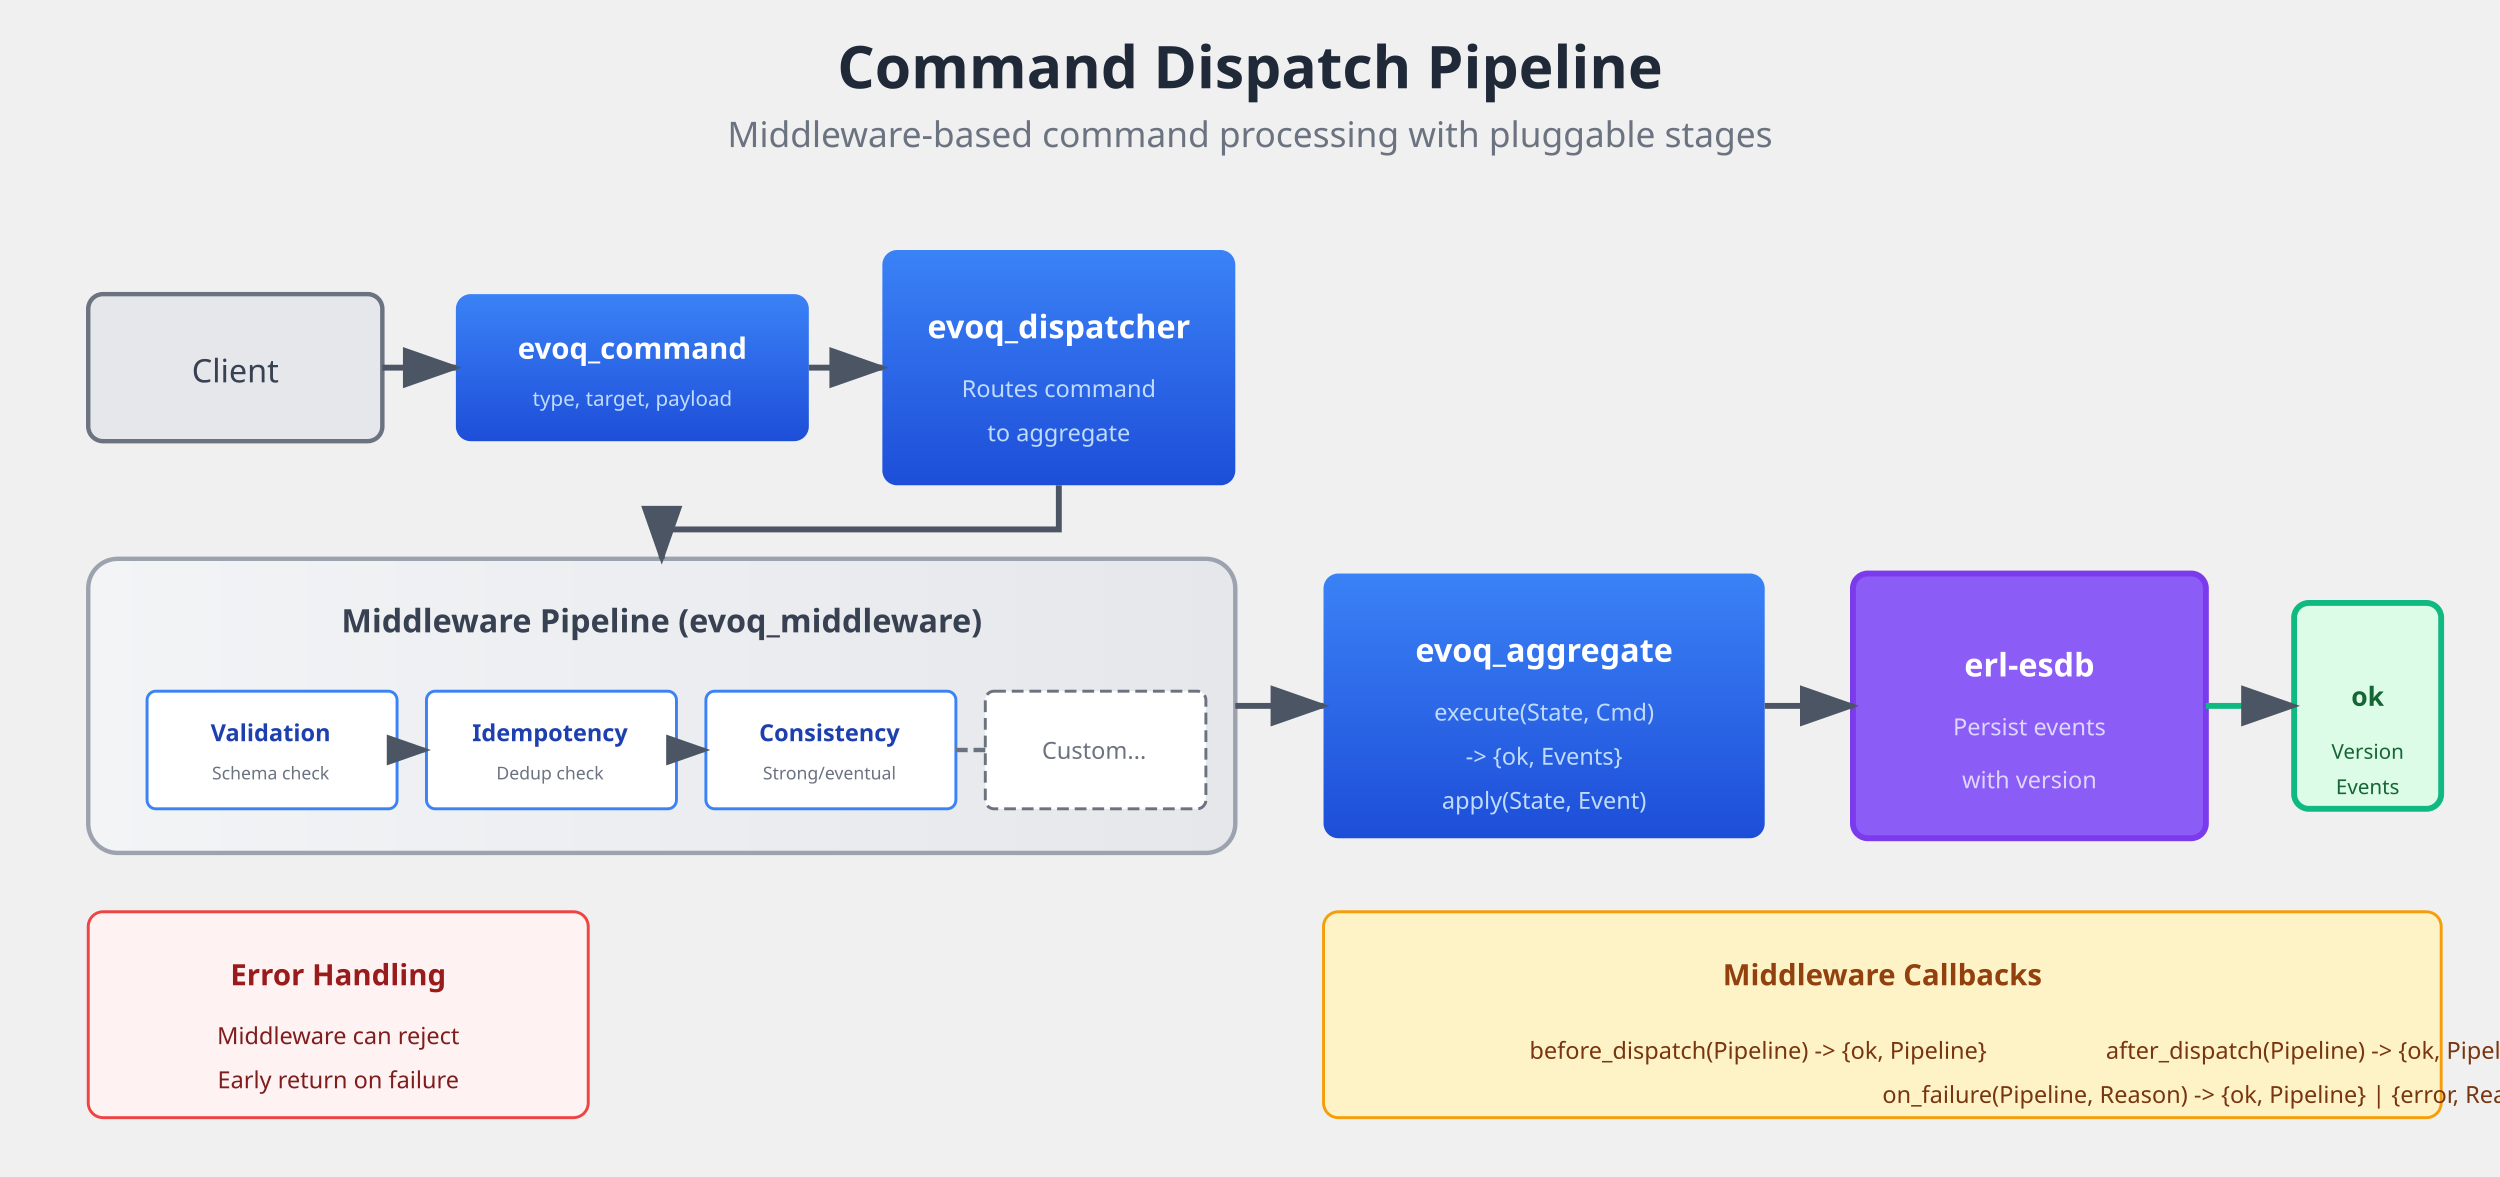
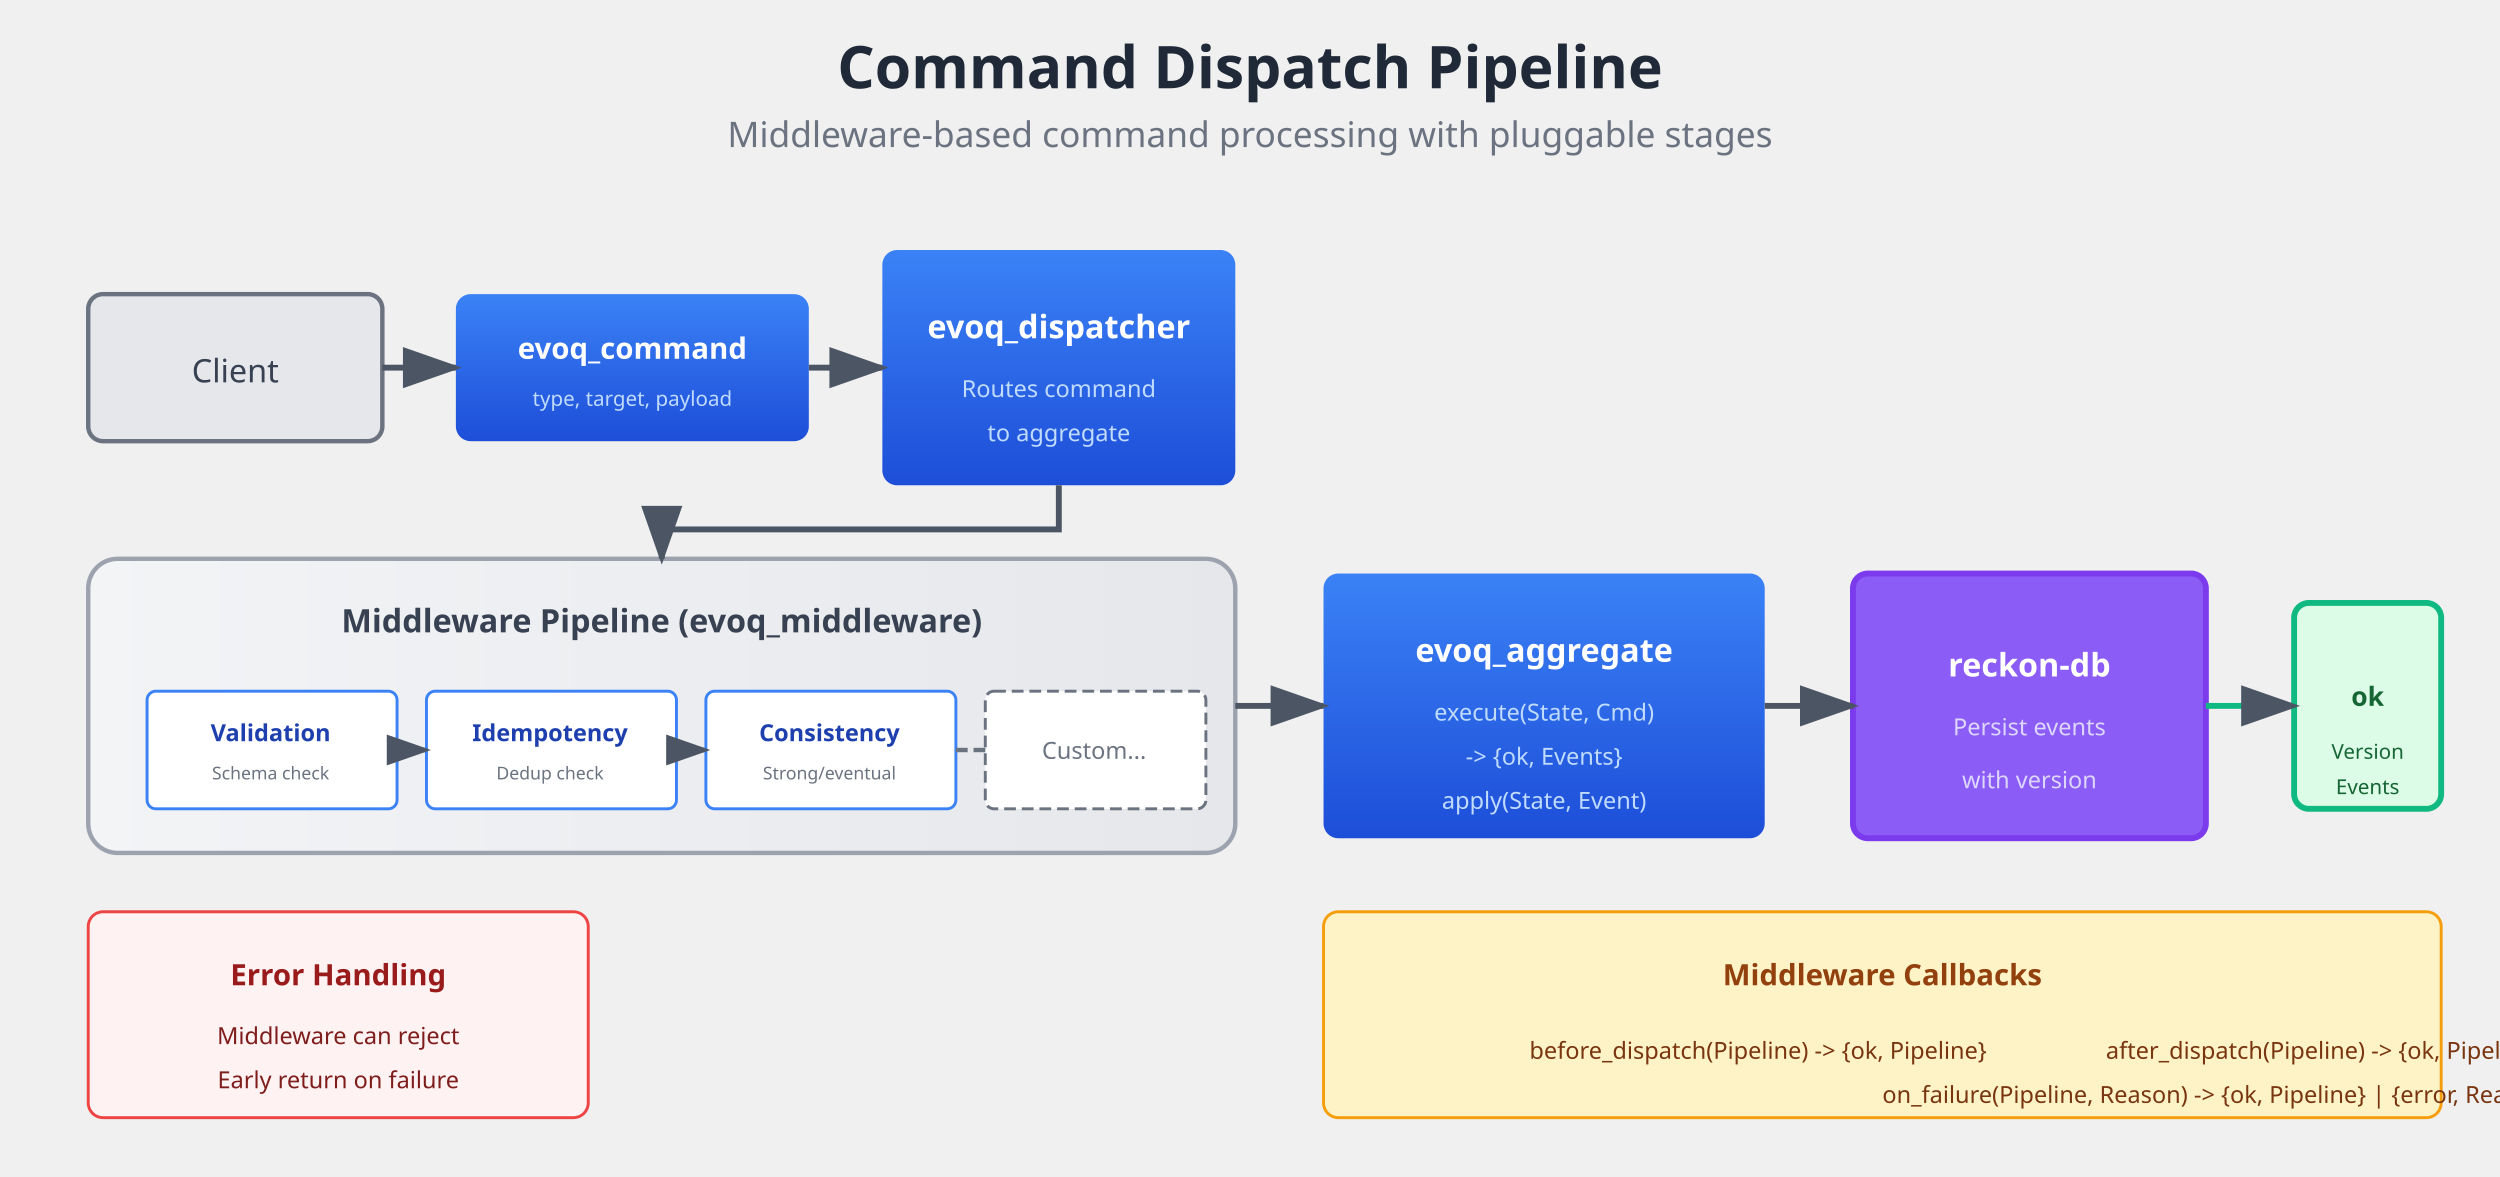
<svg xmlns="http://www.w3.org/2000/svg" viewBox="0 0 850 400">
  <defs>
    <marker id="arrowCmd" markerWidth="10" markerHeight="7" refX="9" refY="3.5" orient="auto">
      <polygon points="0 0, 10 3.5, 0 7" fill="#4b5563" />
    </marker>
    <linearGradient id="cmdGrad" x1="0%" y1="0%" x2="0%" y2="100%">
      <stop offset="0%" style="stop-color:#3b82f6;stop-opacity:1" />
      <stop offset="100%" style="stop-color:#1d4ed8;stop-opacity:1" />
    </linearGradient>
    <linearGradient id="middlewareGrad" x1="0%" y1="0%" x2="100%" y2="0%">
      <stop offset="0%" style="stop-color:#f3f4f6;stop-opacity:1" />
      <stop offset="100%" style="stop-color:#e5e7eb;stop-opacity:1" />
    </linearGradient>
  </defs>
  <text x="425" y="30" font-family="system-ui, sans-serif" font-size="20" font-weight="bold" text-anchor="middle" fill="#1f2937">Command Dispatch Pipeline</text>
  <text x="425" y="50" font-family="system-ui, sans-serif" font-size="12" text-anchor="middle" fill="#6b7280">Middleware-based command processing with pluggable stages</text>
  <rect x="30" y="100" width="100" height="50" rx="5" fill="#e5e7eb" stroke="#6b7280" stroke-width="1.5" />
  <text x="80" y="130" font-family="system-ui, sans-serif" font-size="11" text-anchor="middle" fill="#374151">Client</text>
  <rect x="155" y="100" width="120" height="50" rx="5" fill="url(#cmdGrad)" />
  <text x="215" y="122" font-family="system-ui, sans-serif" font-size="10" font-weight="bold" text-anchor="middle" fill="white">evoq_command</text>
  <text x="215" y="138" font-family="system-ui, sans-serif" font-size="7" text-anchor="middle" fill="#bfdbfe">type, target, payload</text>
  <line x1="130" y1="125" x2="155" y2="125" stroke="#4b5563" stroke-width="2" marker-end="url(#arrowCmd)" />
  <rect x="300" y="85" width="120" height="80" rx="5" fill="url(#cmdGrad)" />
  <text x="360" y="115" font-family="system-ui, sans-serif" font-size="11" font-weight="bold" text-anchor="middle" fill="white">evoq_dispatcher</text>
  <text x="360" y="135" font-family="system-ui, sans-serif" font-size="8" text-anchor="middle" fill="#bfdbfe">Routes command</text>
  <text x="360" y="150" font-family="system-ui, sans-serif" font-size="8" text-anchor="middle" fill="#bfdbfe">to aggregate</text>
  <line x1="275" y1="125" x2="300" y2="125" stroke="#4b5563" stroke-width="2" marker-end="url(#arrowCmd)" />
  <rect x="30" y="190" width="390" height="100" rx="10" fill="url(#middlewareGrad)" stroke="#9ca3af" stroke-width="1.5" />
  <text x="225" y="215" font-family="system-ui, sans-serif" font-size="11" font-weight="bold" text-anchor="middle" fill="#374151">Middleware Pipeline (evoq_middleware)</text>
  <rect x="50" y="235" width="85" height="40" rx="3" fill="white" stroke="#3b82f6" />
  <text x="92" y="252" font-family="system-ui, sans-serif" font-size="8" font-weight="bold" text-anchor="middle" fill="#1e40af">Validation</text>
  <text x="92" y="265" font-family="system-ui, sans-serif" font-size="6" text-anchor="middle" fill="#6b7280">Schema check</text>
  <rect x="145" y="235" width="85" height="40" rx="3" fill="white" stroke="#3b82f6" />
  <text x="187" y="252" font-family="system-ui, sans-serif" font-size="8" font-weight="bold" text-anchor="middle" fill="#1e40af">Idempotency</text>
  <text x="187" y="265" font-family="system-ui, sans-serif" font-size="6" text-anchor="middle" fill="#6b7280">Dedup check</text>
  <rect x="240" y="235" width="85" height="40" rx="3" fill="white" stroke="#3b82f6" />
  <text x="282" y="252" font-family="system-ui, sans-serif" font-size="8" font-weight="bold" text-anchor="middle" fill="#1e40af">Consistency</text>
  <text x="282" y="265" font-family="system-ui, sans-serif" font-size="6" text-anchor="middle" fill="#6b7280">Strong/eventual</text>
  <rect x="335" y="235" width="75" height="40" rx="3" fill="white" stroke="#6b7280" stroke-dasharray="4,2" />
  <text x="372" y="258" font-family="system-ui, sans-serif" font-size="8" text-anchor="middle" fill="#6b7280">Custom...</text>
  <line x1="135" y1="255" x2="145" y2="255" stroke="#3b82f6" stroke-width="1.5" marker-end="url(#arrowCmd)" />
  <line x1="230" y1="255" x2="240" y2="255" stroke="#3b82f6" stroke-width="1.5" marker-end="url(#arrowCmd)" />
  <line x1="325" y1="255" x2="335" y2="255" stroke="#6b7280" stroke-width="1.5" stroke-dasharray="4,2" />
  <path d="M 360 165 L 360 180 L 225 180 L 225 190" fill="none" stroke="#4b5563" stroke-width="2" marker-end="url(#arrowCmd)" />
  <rect x="450" y="195" width="150" height="90" rx="5" fill="url(#cmdGrad)" />
  <text x="525" y="225" font-family="system-ui, sans-serif" font-size="11" font-weight="bold" text-anchor="middle" fill="white">evoq_aggregate</text>
  <text x="525" y="245" font-family="system-ui, sans-serif" font-size="8" text-anchor="middle" fill="#bfdbfe">execute(State, Cmd)</text>
  <text x="525" y="260" font-family="system-ui, sans-serif" font-size="8" text-anchor="middle" fill="#bfdbfe">-&gt; {ok, Events}</text>
  <text x="525" y="275" font-family="system-ui, sans-serif" font-size="8" text-anchor="middle" fill="#bfdbfe">apply(State, Event)</text>
  <line x1="420" y1="240" x2="450" y2="240" stroke="#4b5563" stroke-width="2" marker-end="url(#arrowCmd)" />
  <rect x="630" y="195" width="120" height="90" rx="5" fill="#8b5cf6" stroke="#7c3aed" stroke-width="2" />
-   <text x="690" y="230" font-family="system-ui, sans-serif" font-size="11" font-weight="bold" text-anchor="middle" fill="white">erl-esdb</text>
+   <text x="690" y="230" font-family="system-ui, sans-serif" font-size="11" font-weight="bold" text-anchor="middle" fill="white">reckon-db</text>
  <text x="690" y="250" font-family="system-ui, sans-serif" font-size="8" text-anchor="middle" fill="#ddd6fe">Persist events</text>
  <text x="690" y="268" font-family="system-ui, sans-serif" font-size="8" text-anchor="middle" fill="#ddd6fe">with version</text>
  <line x1="600" y1="240" x2="630" y2="240" stroke="#4b5563" stroke-width="2" marker-end="url(#arrowCmd)" />
  <rect x="780" y="205" width="50" height="70" rx="5" fill="#dcfce7" stroke="#10b981" stroke-width="2" />
  <text x="805" y="240" font-family="system-ui, sans-serif" font-size="9" font-weight="bold" text-anchor="middle" fill="#166534">ok</text>
  <text x="805" y="258" font-family="system-ui, sans-serif" font-size="7" text-anchor="middle" fill="#166534">Version</text>
  <text x="805" y="270" font-family="system-ui, sans-serif" font-size="7" text-anchor="middle" fill="#166534">Events</text>
  <line x1="750" y1="240" x2="780" y2="240" stroke="#10b981" stroke-width="2" marker-end="url(#arrowCmd)" />
  <rect x="450" y="310" width="380" height="70" rx="5" fill="#fef3c7" stroke="#f59e0b" />
  <text x="640" y="335" font-family="system-ui, sans-serif" font-size="10" font-weight="bold" text-anchor="middle" fill="#92400e">Middleware Callbacks</text>
  <text x="520" y="360" font-family="system-ui, sans-serif" font-size="8" fill="#78350f">before_dispatch(Pipeline) -&gt; {ok, Pipeline}</text>
  <text x="716" y="360" font-family="system-ui, sans-serif" font-size="8" fill="#78350f">after_dispatch(Pipeline) -&gt; {ok, Pipeline}</text>
  <text x="640" y="375" font-family="system-ui, sans-serif" font-size="8" fill="#78350f">on_failure(Pipeline, Reason) -&gt; {ok, Pipeline} | {error, Reason}</text>
  <rect x="30" y="310" width="170" height="70" rx="5" fill="#fef2f2" stroke="#ef4444" />
  <text x="115" y="335" font-family="system-ui, sans-serif" font-size="10" font-weight="bold" text-anchor="middle" fill="#991b1b">Error Handling</text>
  <text x="115" y="355" font-family="system-ui, sans-serif" font-size="8" text-anchor="middle" fill="#7f1d1d">Middleware can reject</text>
  <text x="115" y="370" font-family="system-ui, sans-serif" font-size="8" text-anchor="middle" fill="#7f1d1d">Early return on failure</text>
</svg>
